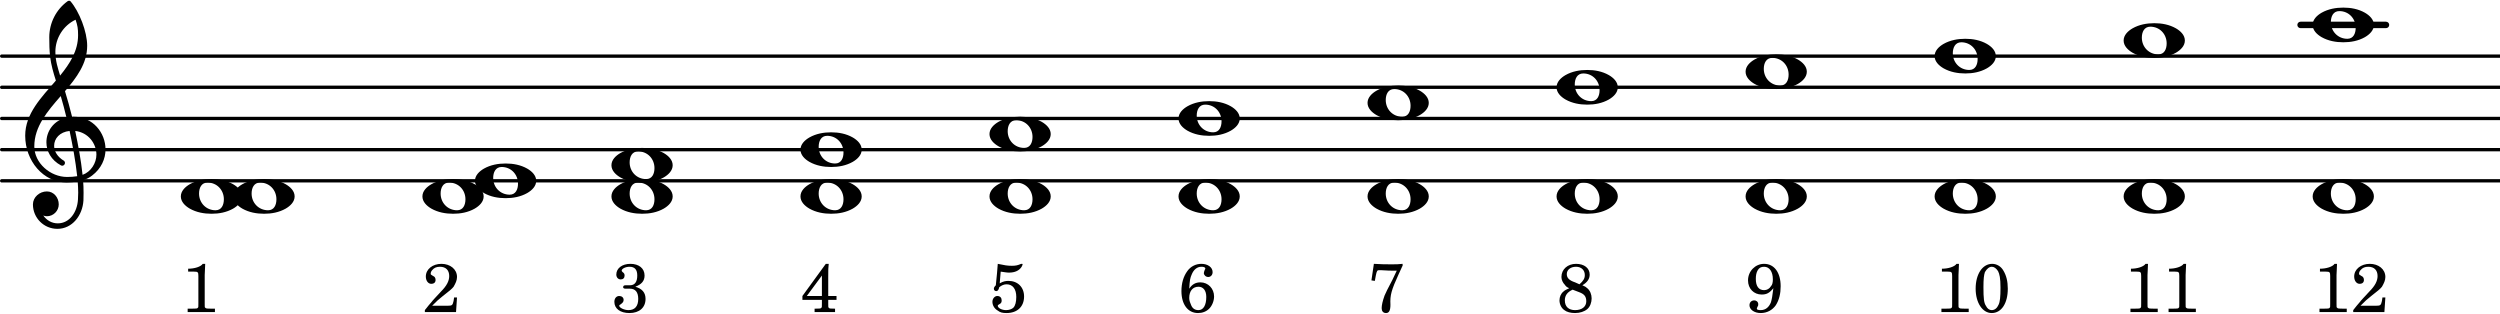
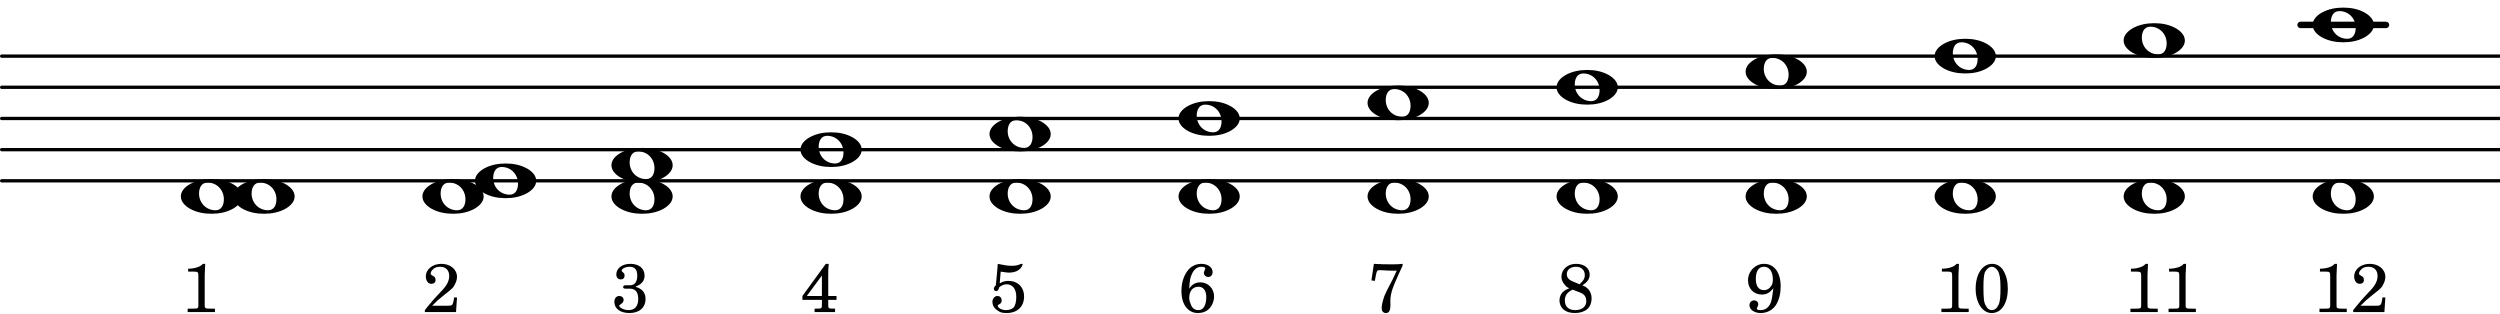
<svg xmlns="http://www.w3.org/2000/svg" version="1.2" width="126.82mm" height="15.89mm" viewBox="9.484 -0.024 80.186 10.047" preserveAspectRatio="xMinYMin meet">
+   <g color="rgb(100.0%, 100.0%, 100.0%)">
+     <path transform="translate(10.2843, 4.776) scale(0.004, -0.004)" d="M378 263c4 0 7 1 11 1c156 0 257 -129 257 -262c0 -76 -34 -154 -108 -210c-22 -17 -46 -29 -72 -37c3 -34 4 -68 4 -102c0 -20 0 -40 -1 -60c-7 -121 -90 -228 -209 -228c-108 0 -196 87 -196 196c0 58 53 104 112 104c54 0 95 -48 95 -104c0 -52 -43 -95 -95 -95 c-10 0 -20 2 -29 6c26 -38 68 -63 116 -63c96 0 156 91 162 190c1 19 2 37 2 56c0 30 -2 60 -4 90c-29 -5 -58 -8 -88 -8c-188 0 -333 173 -333 375c0 177 130 307 246 442c-20 62 -38 125 -46 190c-6 52 -7 104 -7 157c0 115 55 223 148 290c3 2 7 3 11 3s8 -1 11 -4 c71 -83 134 -244 134 -357c0 -143 -85 -255 -178 -364c21 -68 40 -137 57 -206zM462 -202c67 24 111 94 111 162c0 89 -65 178 -170 190c24 -115 46 -230 59 -352zM75 26c0 -134 129 -245 263 -245c28 0 55 2 81 6c-14 126 -36 244 -61 363c-79 -8 -124 -61 -124 -119 c0 -43 25 -89 80 -121c5 -5 7 -11 7 -16c0 -12 -10 -23 -22 -23c-3 0 -6 1 -9 2c-81 43 -118 116 -118 186c0 89 58 175 161 198c-14 58 -29 116 -46 173c-106 -122 -212 -244 -212 -404zM406 1042c-99 -47 -162 -148 -162 -257c0 -73 20 -132 38 -191 c79 97 144 199 144 324c0 53 -4 76 -20 124z" fill="currentColor" />
+   </g>
  <rect transform="translate(0, 0.776)" x="83.17" y="-0.104" width="2.947" height="0.207" ry="0.104" fill="currentColor" />
  <line transform="translate(9.4843, 5.776)" stroke-linejoin="round" stroke-linecap="round" stroke-width="0.107" stroke="currentColor" x1="0.054" y1="-0" x2="80.186" y2="-0" />
  <line transform="translate(9.4843, 4.776)" stroke-linejoin="round" stroke-linecap="round" stroke-width="0.107" stroke="currentColor" x1="0.054" y1="-0" x2="80.186" y2="-0" />
  <line transform="translate(9.4843, 3.776)" stroke-linejoin="round" stroke-linecap="round" stroke-width="0.107" stroke="currentColor" x1="0.054" y1="-0" x2="80.186" y2="-0" />
  <line transform="translate(9.4843, 2.776)" stroke-linejoin="round" stroke-linecap="round" stroke-width="0.107" stroke="currentColor" x1="0.054" y1="-0" x2="80.186" y2="-0" />
  <line transform="translate(9.4843, 1.776)" stroke-linejoin="round" stroke-linecap="round" stroke-width="0.107" stroke="currentColor" x1="0.054" y1="-0" x2="80.186" y2="-0" />
  <path transform="translate(41.2214, 6.276) scale(0.004, -0.004)" d="M214 111c-49 0 -68 -43 -68 -88c0 -75 57 -134 132 -134c49 0 67 43 67 88c0 75 -56 134 -131 134zM491 0c0 -43 -34 -76 -72 -98c-53 -30 -113 -41 -173 -41s-121 11 -174 41c-38 22 -72 55 -72 98s34 76 72 98c53 30 114 41 174 41s120 -11 173 -41 c38 -22 72 -55 72 -98z" fill="currentColor" />
  <text transform="translate(35.1586, 9.9854)" font-family="Century Schoolbook L" font-size="2.2" text-anchor="start" fill="currentColor">
    <tspan>
4</tspan>
  </text>
  <path transform="translate(35.1586, 6.276) scale(0.004, -0.004)" d="M214 111c-49 0 -68 -43 -68 -88c0 -75 57 -134 132 -134c49 0 67 43 67 88c0 75 -56 134 -131 134zM491 0c0 -43 -34 -76 -72 -98c-53 -30 -113 -41 -173 -41s-121 11 -174 41c-38 22 -72 55 -72 98s34 76 72 98c53 30 114 41 174 41s120 -11 173 -41 c38 -22 72 -55 72 -98z" fill="currentColor" />
  <text transform="translate(29.0957, 9.9854)" font-family="Century Schoolbook L" font-size="2.2" text-anchor="start" fill="currentColor">
    <tspan>
3</tspan>
  </text>
  <path transform="translate(29.0957, 5.276) scale(0.004, -0.004)" d="M214 111c-49 0 -68 -43 -68 -88c0 -75 57 -134 132 -134c49 0 67 43 67 88c0 75 -56 134 -131 134zM491 0c0 -43 -34 -76 -72 -98c-53 -30 -113 -41 -173 -41s-121 11 -174 41c-38 22 -72 55 -72 98s34 76 72 98c53 30 114 41 174 41s120 -11 173 -41 c38 -22 72 -55 72 -98z" fill="currentColor" />
  <path transform="translate(29.0957, 6.276) scale(0.004, -0.004)" d="M214 111c-49 0 -68 -43 -68 -88c0 -75 57 -134 132 -134c49 0 67 43 67 88c0 75 -56 134 -131 134zM491 0c0 -43 -34 -76 -72 -98c-53 -30 -113 -41 -173 -41s-121 11 -174 41c-38 22 -72 55 -72 98s34 76 72 98c53 30 114 41 174 41s120 -11 173 -41 c38 -22 72 -55 72 -98z" fill="currentColor" />
  <text transform="translate(23.0329, 9.9854)" font-family="Century Schoolbook L" font-size="2.2" text-anchor="start" fill="currentColor">
    <tspan>
2</tspan>
  </text>
  <path transform="translate(24.7187, 5.776) scale(0.004, -0.004)" d="M214 111c-49 0 -68 -43 -68 -88c0 -75 57 -134 132 -134c49 0 67 43 67 88c0 75 -56 134 -131 134zM491 0c0 -43 -34 -76 -72 -98c-53 -30 -113 -41 -173 -41s-121 11 -174 41c-38 22 -72 55 -72 98s34 76 72 98c53 30 114 41 174 41s120 -11 173 -41 c38 -22 72 -55 72 -98z" fill="currentColor" />
  <path transform="translate(23.0329, 6.276) scale(0.004, -0.004)" d="M214 111c-49 0 -68 -43 -68 -88c0 -75 57 -134 132 -134c49 0 67 43 67 88c0 75 -56 134 -131 134zM491 0c0 -43 -34 -76 -72 -98c-53 -30 -113 -41 -173 -41s-121 11 -174 41c-38 22 -72 55 -72 98s34 76 72 98c53 30 114 41 174 41s120 -11 173 -41 c38 -22 72 -55 72 -98z" fill="currentColor" />
  <text transform="translate(59.4099, 9.9854)" font-family="Century Schoolbook L" font-size="2.2" text-anchor="start" fill="currentColor">
    <tspan>
8</tspan>
  </text>
  <path transform="translate(59.4099, 2.776) scale(0.004, -0.004)" d="M214 111c-49 0 -68 -43 -68 -88c0 -75 57 -134 132 -134c49 0 67 43 67 88c0 75 -56 134 -131 134zM491 0c0 -43 -34 -76 -72 -98c-53 -30 -113 -41 -173 -41s-121 11 -174 41c-38 22 -72 55 -72 98s34 76 72 98c53 30 114 41 174 41s120 -11 173 -41 c38 -22 72 -55 72 -98z" fill="currentColor" />
  <path transform="translate(59.4099, 6.276) scale(0.004, -0.004)" d="M214 111c-49 0 -68 -43 -68 -88c0 -75 57 -134 132 -134c49 0 67 43 67 88c0 75 -56 134 -131 134zM491 0c0 -43 -34 -76 -72 -98c-53 -30 -113 -41 -173 -41s-121 11 -174 41c-38 22 -72 55 -72 98s34 76 72 98c53 30 114 41 174 41s120 -11 173 -41 c38 -22 72 -55 72 -98z" fill="currentColor" />
  <text transform="translate(53.3471, 9.9854)" font-family="Century Schoolbook L" font-size="2.2" text-anchor="start" fill="currentColor">
    <tspan>
7</tspan>
  </text>
  <path transform="translate(53.3471, 3.276) scale(0.004, -0.004)" d="M214 111c-49 0 -68 -43 -68 -88c0 -75 57 -134 132 -134c49 0 67 43 67 88c0 75 -56 134 -131 134zM491 0c0 -43 -34 -76 -72 -98c-53 -30 -113 -41 -173 -41s-121 11 -174 41c-38 22 -72 55 -72 98s34 76 72 98c53 30 114 41 174 41s120 -11 173 -41 c38 -22 72 -55 72 -98z" fill="currentColor" />
  <path transform="translate(53.3471, 6.276) scale(0.004, -0.004)" d="M214 111c-49 0 -68 -43 -68 -88c0 -75 57 -134 132 -134c49 0 67 43 67 88c0 75 -56 134 -131 134zM491 0c0 -43 -34 -76 -72 -98c-53 -30 -113 -41 -173 -41s-121 11 -174 41c-38 22 -72 55 -72 98s34 76 72 98c53 30 114 41 174 41s120 -11 173 -41 c38 -22 72 -55 72 -98z" fill="currentColor" />
  <text transform="translate(47.2843, 9.9854)" font-family="Century Schoolbook L" font-size="2.2" text-anchor="start" fill="currentColor">
    <tspan>
6</tspan>
  </text>
  <path transform="translate(47.2843, 3.776) scale(0.004, -0.004)" d="M214 111c-49 0 -68 -43 -68 -88c0 -75 57 -134 132 -134c49 0 67 43 67 88c0 75 -56 134 -131 134zM491 0c0 -43 -34 -76 -72 -98c-53 -30 -113 -41 -173 -41s-121 11 -174 41c-38 22 -72 55 -72 98s34 76 72 98c53 30 114 41 174 41s120 -11 173 -41 c38 -22 72 -55 72 -98z" fill="currentColor" />
  <path transform="translate(47.2843, 6.276) scale(0.004, -0.004)" d="M214 111c-49 0 -68 -43 -68 -88c0 -75 57 -134 132 -134c49 0 67 43 67 88c0 75 -56 134 -131 134zM491 0c0 -43 -34 -76 -72 -98c-53 -30 -113 -41 -173 -41s-121 11 -174 41c-38 22 -72 55 -72 98s34 76 72 98c53 30 114 41 174 41s120 -11 173 -41 c38 -22 72 -55 72 -98z" fill="currentColor" />
  <text transform="translate(41.2214, 9.9854)" font-family="Century Schoolbook L" font-size="2.2" text-anchor="start" fill="currentColor">
    <tspan>
5</tspan>
  </text>
  <path transform="translate(41.2214, 4.276) scale(0.004, -0.004)" d="M214 111c-49 0 -68 -43 -68 -88c0 -75 57 -134 132 -134c49 0 67 43 67 88c0 75 -56 134 -131 134zM491 0c0 -43 -34 -76 -72 -98c-53 -30 -113 -41 -173 -41s-121 11 -174 41c-38 22 -72 55 -72 98s34 76 72 98c53 30 114 41 174 41s120 -11 173 -41 c38 -22 72 -55 72 -98z" fill="currentColor" />
  <text transform="translate(65.4728, 9.9854)" font-family="Century Schoolbook L" font-size="2.2" text-anchor="start" fill="currentColor">
    <tspan>
9</tspan>
  </text>
  <path transform="translate(65.4728, 2.276) scale(0.004, -0.004)" d="M214 111c-49 0 -68 -43 -68 -88c0 -75 57 -134 132 -134c49 0 67 43 67 88c0 75 -56 134 -131 134zM491 0c0 -43 -34 -76 -72 -98c-53 -30 -113 -41 -173 -41s-121 11 -174 41c-38 22 -72 55 -72 98s34 76 72 98c53 30 114 41 174 41s120 -11 173 -41 c38 -22 72 -55 72 -98z" fill="currentColor" />
  <path transform="translate(65.4728, 6.276) scale(0.004, -0.004)" d="M214 111c-49 0 -68 -43 -68 -88c0 -75 57 -134 132 -134c49 0 67 43 67 88c0 75 -56 134 -131 134zM491 0c0 -43 -34 -76 -72 -98c-53 -30 -113 -41 -173 -41s-121 11 -174 41c-38 22 -72 55 -72 98s34 76 72 98c53 30 114 41 174 41s120 -11 173 -41 c38 -22 72 -55 72 -98z" fill="currentColor" />
-   <path transform="translate(10.2843, 4.776) scale(0.004, -0.004)" d="M378 263c4 0 7 1 11 1c156 0 257 -129 257 -262c0 -76 -34 -154 -108 -210c-22 -17 -46 -29 -72 -37c3 -34 4 -68 4 -102c0 -20 0 -40 -1 -60c-7 -121 -90 -228 -209 -228c-108 0 -196 87 -196 196c0 58 53 104 112 104c54 0 95 -48 95 -104c0 -52 -43 -95 -95 -95 c-10 0 -20 2 -29 6c26 -38 68 -63 116 -63c96 0 156 91 162 190c1 19 2 37 2 56c0 30 -2 60 -4 90c-29 -5 -58 -8 -88 -8c-188 0 -333 173 -333 375c0 177 130 307 246 442c-20 62 -38 125 -46 190c-6 52 -7 104 -7 157c0 115 55 223 148 290c3 2 7 3 11 3s8 -1 11 -4 c71 -83 134 -244 134 -357c0 -143 -85 -255 -178 -364c21 -68 40 -137 57 -206zM462 -202c67 24 111 94 111 162c0 89 -65 178 -170 190c24 -115 46 -230 59 -352zM75 26c0 -134 129 -245 263 -245c28 0 55 2 81 6c-14 126 -36 244 -61 363c-79 -8 -124 -61 -124 -119 c0 -43 25 -89 80 -121c5 -5 7 -11 7 -16c0 -12 -10 -23 -22 -23c-3 0 -6 1 -9 2c-81 43 -118 116 -118 186c0 89 58 175 161 198c-14 58 -29 116 -46 173c-106 -122 -212 -244 -212 -404zM406 1042c-99 -47 -162 -148 -162 -257c0 -73 20 -132 38 -191 c79 97 144 199 144 324c0 53 -4 76 -20 124z" fill="currentColor" />
  <text transform="translate(15.2843, 9.9854)" font-family="Century Schoolbook L" font-size="2.2" text-anchor="start" fill="currentColor">
    <tspan>
1</tspan>
  </text>
  <path transform="translate(16.9701, 6.276) scale(0.004, -0.004)" d="M214 111c-49 0 -68 -43 -68 -88c0 -75 57 -134 132 -134c49 0 67 43 67 88c0 75 -56 134 -131 134zM491 0c0 -43 -34 -76 -72 -98c-53 -30 -113 -41 -173 -41s-121 11 -174 41c-38 22 -72 55 -72 98s34 76 72 98c53 30 114 41 174 41s120 -11 173 -41 c38 -22 72 -55 72 -98z" fill="currentColor" />
  <path transform="translate(15.2843, 6.276) scale(0.004, -0.004)" d="M214 111c-49 0 -68 -43 -68 -88c0 -75 57 -134 132 -134c49 0 67 43 67 88c0 75 -56 134 -131 134zM491 0c0 -43 -34 -76 -72 -98c-53 -30 -113 -41 -173 -41s-121 11 -174 41c-38 22 -72 55 -72 98s34 76 72 98c53 30 114 41 174 41s120 -11 173 -41 c38 -22 72 -55 72 -98z" fill="currentColor" />
  <path transform="translate(35.1586, 4.776) scale(0.004, -0.004)" d="M214 111c-49 0 -68 -43 -68 -88c0 -75 57 -134 132 -134c49 0 67 43 67 88c0 75 -56 134 -131 134zM491 0c0 -43 -34 -76 -72 -98c-53 -30 -113 -41 -173 -41s-121 11 -174 41c-38 22 -72 55 -72 98s34 76 72 98c53 30 114 41 174 41s120 -11 173 -41 c38 -22 72 -55 72 -98z" fill="currentColor" />
  <text transform="translate(83.6613, 9.9854)" font-family="Century Schoolbook L" font-size="2.2" text-anchor="start" fill="currentColor">
    <tspan>
12</tspan>
  </text>
  <path transform="translate(83.6613, 0.776) scale(0.004, -0.004)" d="M214 111c-49 0 -68 -43 -68 -88c0 -75 57 -134 132 -134c49 0 67 43 67 88c0 75 -56 134 -131 134zM491 0c0 -43 -34 -76 -72 -98c-53 -30 -113 -41 -173 -41s-121 11 -174 41c-38 22 -72 55 -72 98s34 76 72 98c53 30 114 41 174 41s120 -11 173 -41 c38 -22 72 -55 72 -98z" fill="currentColor" />
  <path transform="translate(83.6613, 6.276) scale(0.004, -0.004)" d="M214 111c-49 0 -68 -43 -68 -88c0 -75 57 -134 132 -134c49 0 67 43 67 88c0 75 -56 134 -131 134zM491 0c0 -43 -34 -76 -72 -98c-53 -30 -113 -41 -173 -41s-121 11 -174 41c-38 22 -72 55 -72 98s34 76 72 98c53 30 114 41 174 41s120 -11 173 -41 c38 -22 72 -55 72 -98z" fill="currentColor" />
  <text transform="translate(77.5985, 9.9854)" font-family="Century Schoolbook L" font-size="2.2" text-anchor="start" fill="currentColor">
    <tspan>
11</tspan>
  </text>
  <path transform="translate(77.5985, 1.276) scale(0.004, -0.004)" d="M214 111c-49 0 -68 -43 -68 -88c0 -75 57 -134 132 -134c49 0 67 43 67 88c0 75 -56 134 -131 134zM491 0c0 -43 -34 -76 -72 -98c-53 -30 -113 -41 -173 -41s-121 11 -174 41c-38 22 -72 55 -72 98s34 76 72 98c53 30 114 41 174 41s120 -11 173 -41 c38 -22 72 -55 72 -98z" fill="currentColor" />
  <path transform="translate(77.5985, 6.276) scale(0.004, -0.004)" d="M214 111c-49 0 -68 -43 -68 -88c0 -75 57 -134 132 -134c49 0 67 43 67 88c0 75 -56 134 -131 134zM491 0c0 -43 -34 -76 -72 -98c-53 -30 -113 -41 -173 -41s-121 11 -174 41c-38 22 -72 55 -72 98s34 76 72 98c53 30 114 41 174 41s120 -11 173 -41 c38 -22 72 -55 72 -98z" fill="currentColor" />
  <path transform="translate(71.5356, 6.276) scale(0.004, -0.004)" d="M214 111c-49 0 -68 -43 -68 -88c0 -75 57 -134 132 -134c49 0 67 43 67 88c0 75 -56 134 -131 134zM491 0c0 -43 -34 -76 -72 -98c-53 -30 -113 -41 -173 -41s-121 11 -174 41c-38 22 -72 55 -72 98s34 76 72 98c53 30 114 41 174 41s120 -11 173 -41 c38 -22 72 -55 72 -98z" fill="currentColor" />
  <path transform="translate(71.5356, 1.776) scale(0.004, -0.004)" d="M214 111c-49 0 -68 -43 -68 -88c0 -75 57 -134 132 -134c49 0 67 43 67 88c0 75 -56 134 -131 134zM491 0c0 -43 -34 -76 -72 -98c-53 -30 -113 -41 -173 -41s-121 11 -174 41c-38 22 -72 55 -72 98s34 76 72 98c53 30 114 41 174 41s120 -11 173 -41 c38 -22 72 -55 72 -98z" fill="currentColor" />
  <text transform="translate(71.5356, 9.9854)" font-family="Century Schoolbook L" font-size="2.2" text-anchor="start" fill="currentColor">
    <tspan>
10</tspan>
  </text>
</svg>
